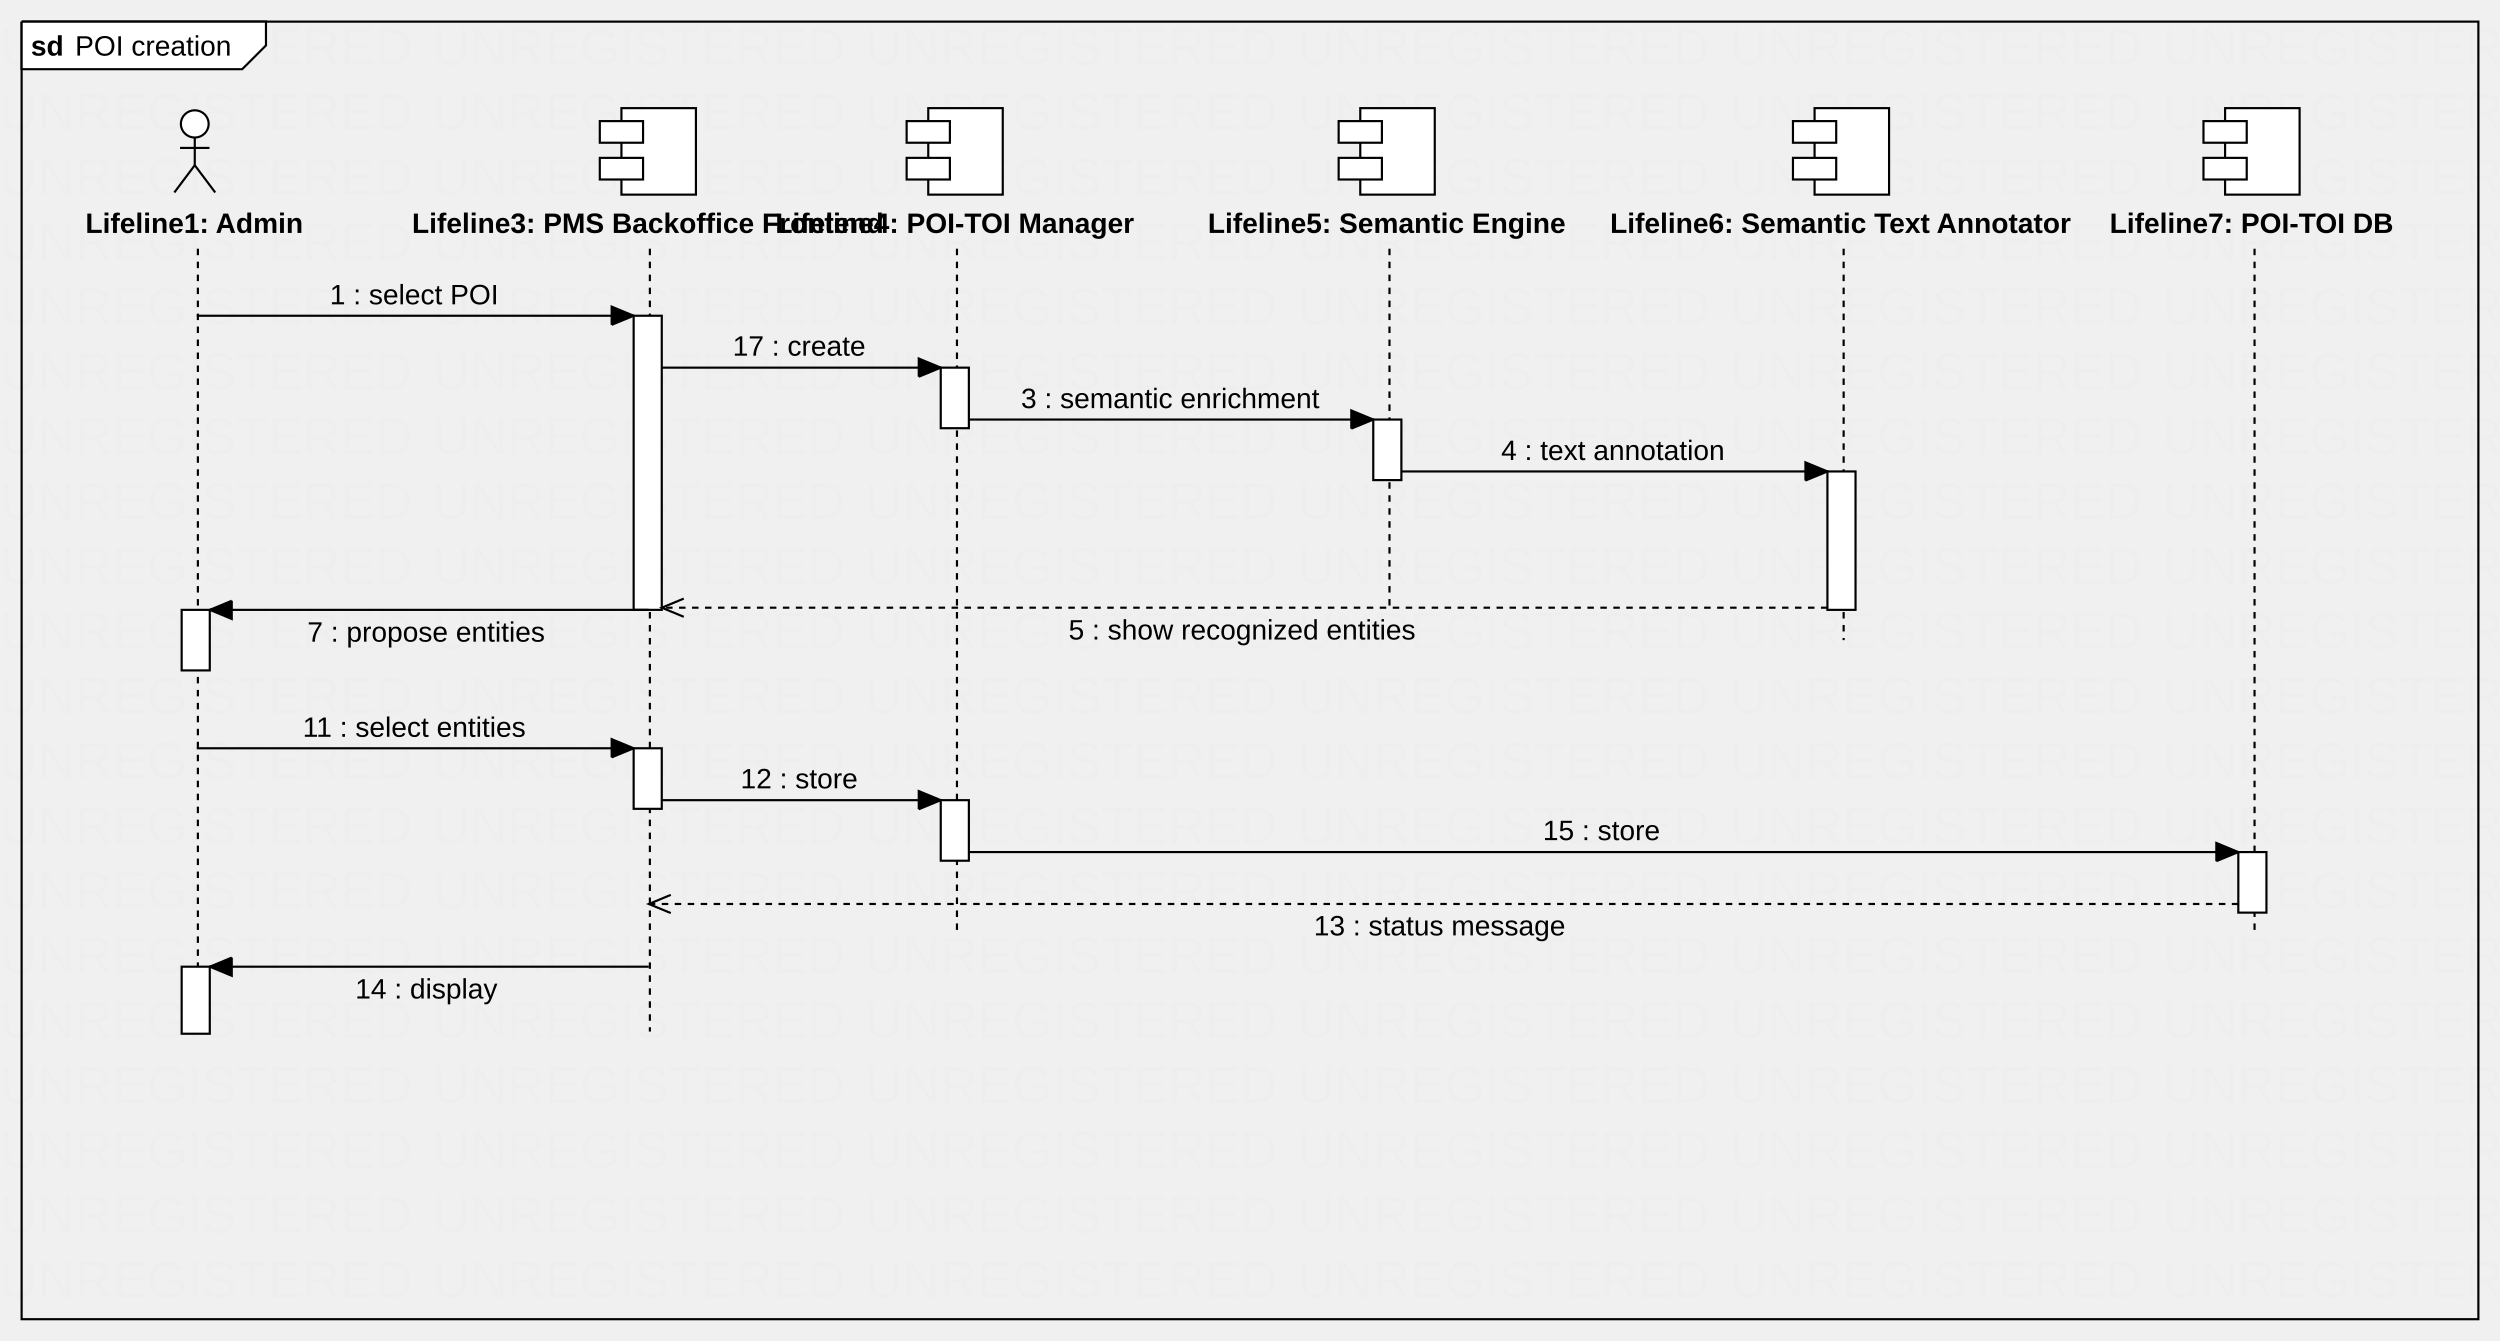
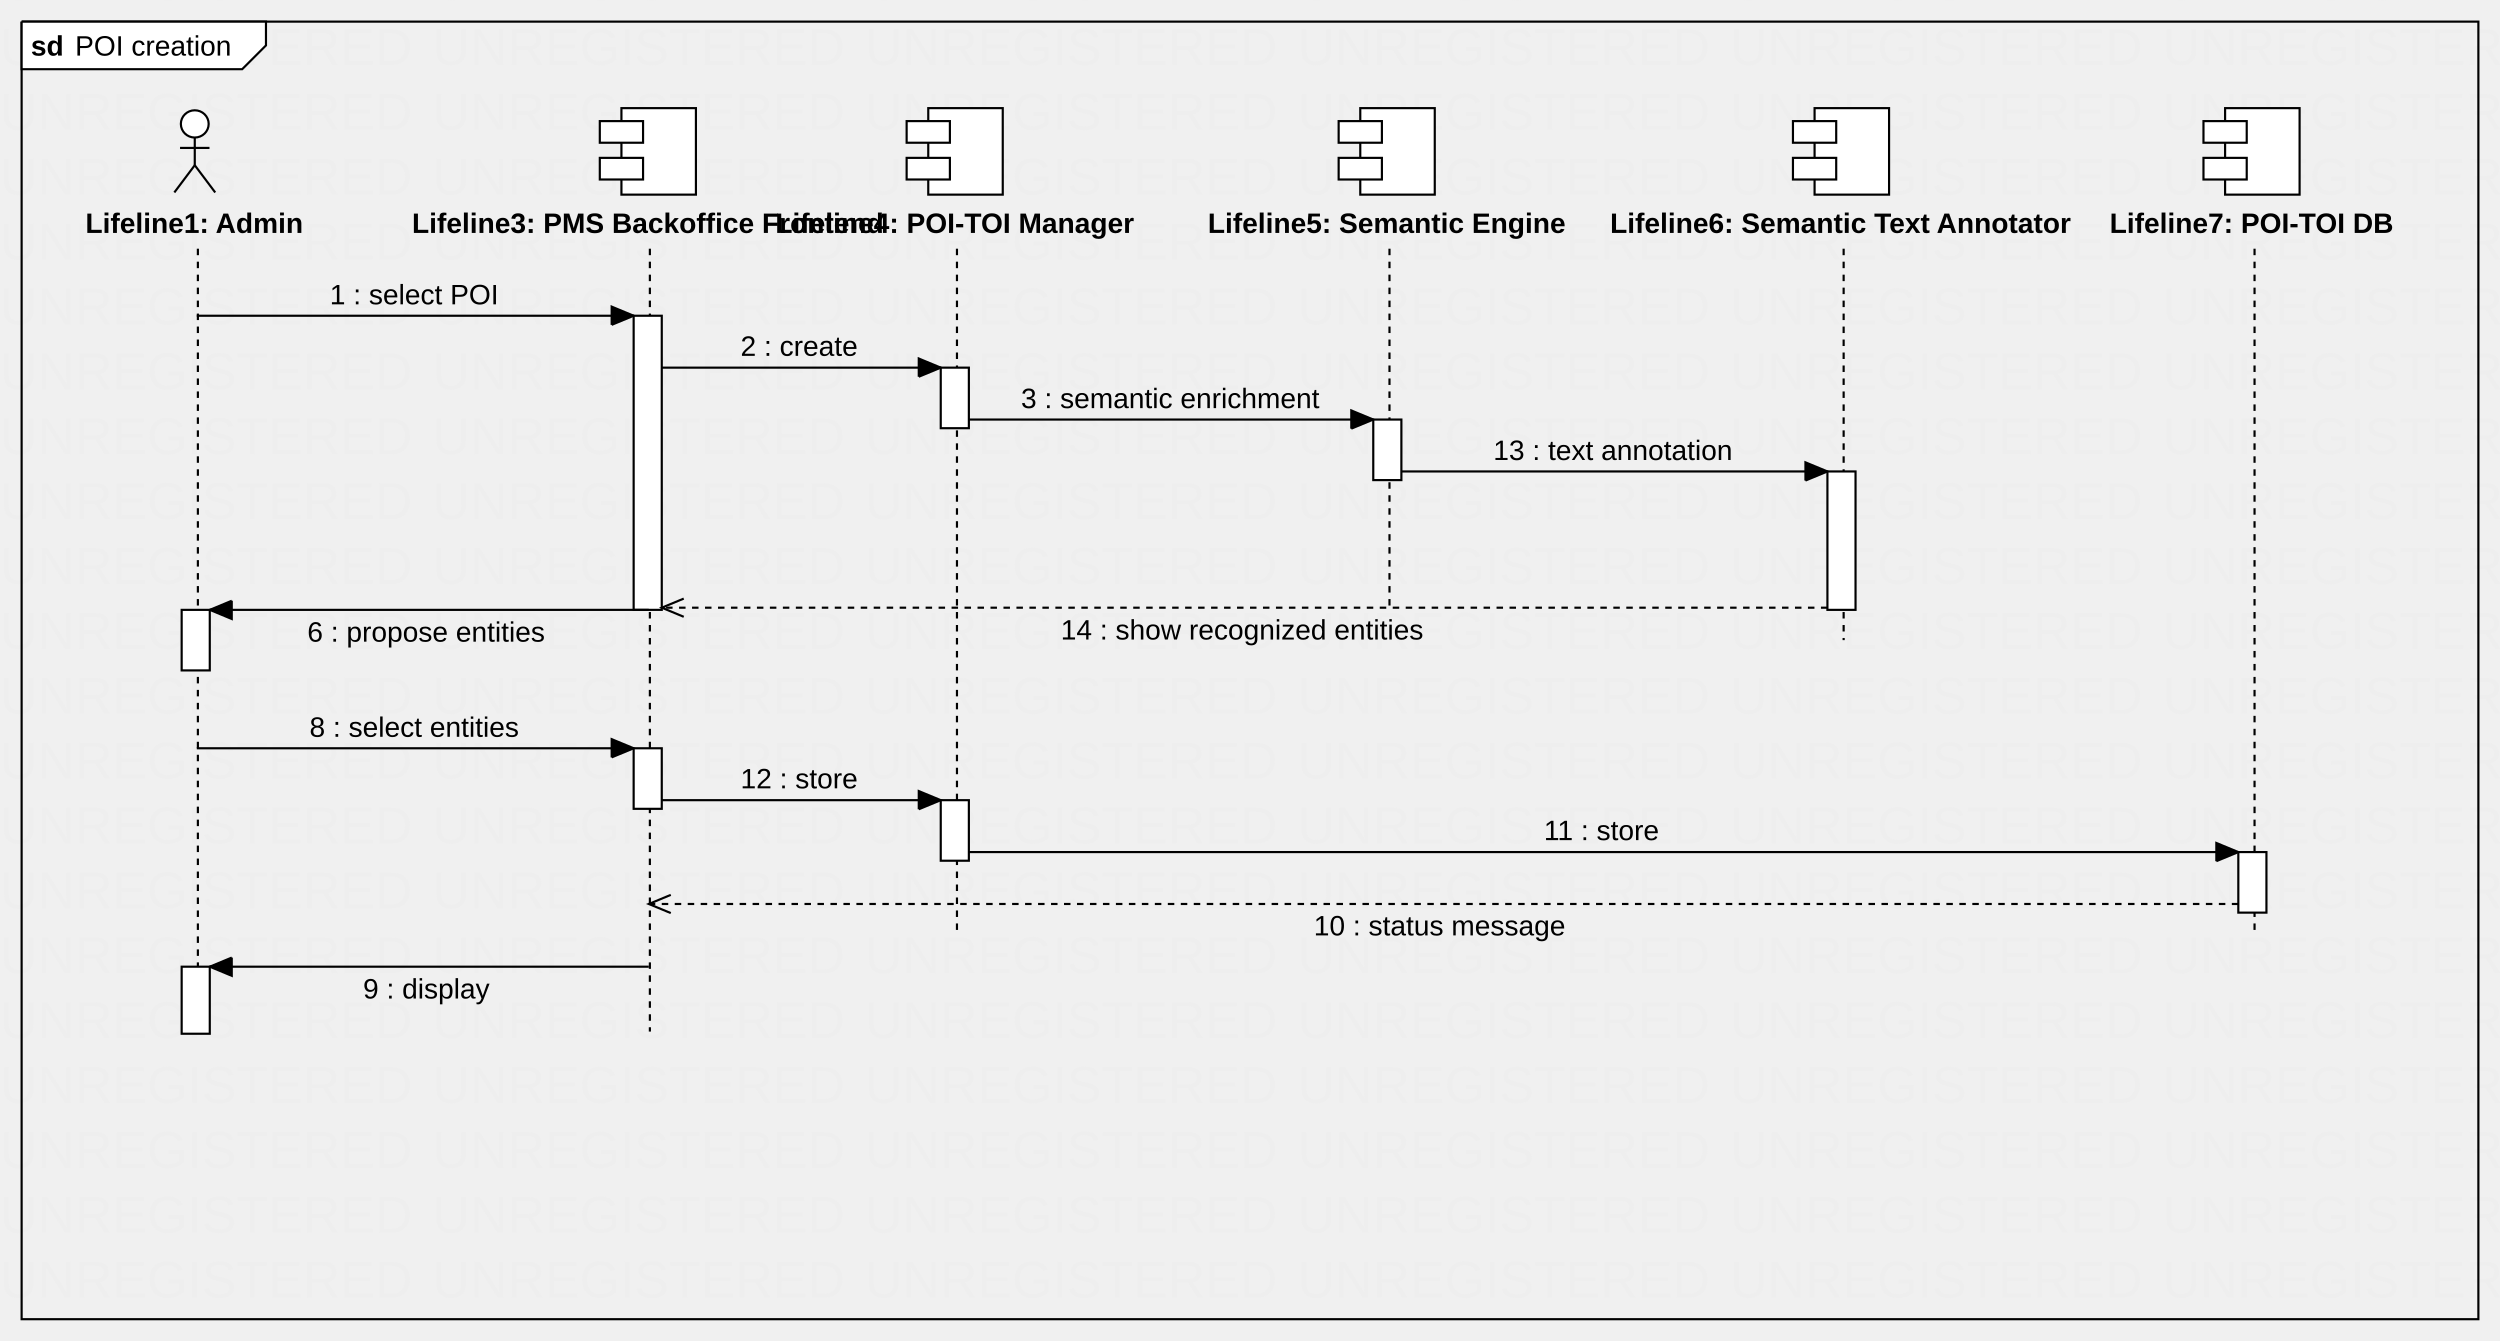
<svg xmlns="http://www.w3.org/2000/svg" version="1.1" width="1156" height="620">
  <defs />
  <g>
    <text fill="#eeeeee" stroke="none" font-family="Arial" font-size="24px" font-style="normal" font-weight="normal" text-decoration="none" x="0" y="0">UNREGISTERED</text>
    <text fill="#eeeeee" stroke="none" font-family="Arial" font-size="24px" font-style="normal" font-weight="normal" text-decoration="none" x="0" y="30">UNREGISTERED</text>
    <text fill="#eeeeee" stroke="none" font-family="Arial" font-size="24px" font-style="normal" font-weight="normal" text-decoration="none" x="0" y="60">UNREGISTERED</text>
    <text fill="#eeeeee" stroke="none" font-family="Arial" font-size="24px" font-style="normal" font-weight="normal" text-decoration="none" x="0" y="90">UNREGISTERED</text>
    <text fill="#eeeeee" stroke="none" font-family="Arial" font-size="24px" font-style="normal" font-weight="normal" text-decoration="none" x="0" y="120">UNREGISTERED</text>
    <text fill="#eeeeee" stroke="none" font-family="Arial" font-size="24px" font-style="normal" font-weight="normal" text-decoration="none" x="0" y="150">UNREGISTERED</text>
    <text fill="#eeeeee" stroke="none" font-family="Arial" font-size="24px" font-style="normal" font-weight="normal" text-decoration="none" x="0" y="180">UNREGISTERED</text>
    <text fill="#eeeeee" stroke="none" font-family="Arial" font-size="24px" font-style="normal" font-weight="normal" text-decoration="none" x="0" y="210">UNREGISTERED</text>
    <text fill="#eeeeee" stroke="none" font-family="Arial" font-size="24px" font-style="normal" font-weight="normal" text-decoration="none" x="0" y="240">UNREGISTERED</text>
    <text fill="#eeeeee" stroke="none" font-family="Arial" font-size="24px" font-style="normal" font-weight="normal" text-decoration="none" x="0" y="270">UNREGISTERED</text>
    <text fill="#eeeeee" stroke="none" font-family="Arial" font-size="24px" font-style="normal" font-weight="normal" text-decoration="none" x="0" y="300">UNREGISTERED</text>
    <text fill="#eeeeee" stroke="none" font-family="Arial" font-size="24px" font-style="normal" font-weight="normal" text-decoration="none" x="0" y="330">UNREGISTERED</text>
    <text fill="#eeeeee" stroke="none" font-family="Arial" font-size="24px" font-style="normal" font-weight="normal" text-decoration="none" x="0" y="360">UNREGISTERED</text>
    <text fill="#eeeeee" stroke="none" font-family="Arial" font-size="24px" font-style="normal" font-weight="normal" text-decoration="none" x="0" y="390">UNREGISTERED</text>
    <text fill="#eeeeee" stroke="none" font-family="Arial" font-size="24px" font-style="normal" font-weight="normal" text-decoration="none" x="0" y="420">UNREGISTERED</text>
    <text fill="#eeeeee" stroke="none" font-family="Arial" font-size="24px" font-style="normal" font-weight="normal" text-decoration="none" x="0" y="450">UNREGISTERED</text>
    <text fill="#eeeeee" stroke="none" font-family="Arial" font-size="24px" font-style="normal" font-weight="normal" text-decoration="none" x="0" y="480">UNREGISTERED</text>
    <text fill="#eeeeee" stroke="none" font-family="Arial" font-size="24px" font-style="normal" font-weight="normal" text-decoration="none" x="0" y="510">UNREGISTERED</text>
    <text fill="#eeeeee" stroke="none" font-family="Arial" font-size="24px" font-style="normal" font-weight="normal" text-decoration="none" x="0" y="540">UNREGISTERED</text>
    <text fill="#eeeeee" stroke="none" font-family="Arial" font-size="24px" font-style="normal" font-weight="normal" text-decoration="none" x="0" y="570">UNREGISTERED</text>
    <text fill="#eeeeee" stroke="none" font-family="Arial" font-size="24px" font-style="normal" font-weight="normal" text-decoration="none" x="0" y="600">UNREGISTERED</text>
    <text fill="#eeeeee" stroke="none" font-family="Arial" font-size="24px" font-style="normal" font-weight="normal" text-decoration="none" x="200" y="0">UNREGISTERED</text>
    <text fill="#eeeeee" stroke="none" font-family="Arial" font-size="24px" font-style="normal" font-weight="normal" text-decoration="none" x="200" y="30">UNREGISTERED</text>
    <text fill="#eeeeee" stroke="none" font-family="Arial" font-size="24px" font-style="normal" font-weight="normal" text-decoration="none" x="200" y="60">UNREGISTERED</text>
    <text fill="#eeeeee" stroke="none" font-family="Arial" font-size="24px" font-style="normal" font-weight="normal" text-decoration="none" x="200" y="90">UNREGISTERED</text>
    <text fill="#eeeeee" stroke="none" font-family="Arial" font-size="24px" font-style="normal" font-weight="normal" text-decoration="none" x="200" y="120">UNREGISTERED</text>
    <text fill="#eeeeee" stroke="none" font-family="Arial" font-size="24px" font-style="normal" font-weight="normal" text-decoration="none" x="200" y="150">UNREGISTERED</text>
    <text fill="#eeeeee" stroke="none" font-family="Arial" font-size="24px" font-style="normal" font-weight="normal" text-decoration="none" x="200" y="180">UNREGISTERED</text>
    <text fill="#eeeeee" stroke="none" font-family="Arial" font-size="24px" font-style="normal" font-weight="normal" text-decoration="none" x="200" y="210">UNREGISTERED</text>
    <text fill="#eeeeee" stroke="none" font-family="Arial" font-size="24px" font-style="normal" font-weight="normal" text-decoration="none" x="200" y="240">UNREGISTERED</text>
    <text fill="#eeeeee" stroke="none" font-family="Arial" font-size="24px" font-style="normal" font-weight="normal" text-decoration="none" x="200" y="270">UNREGISTERED</text>
    <text fill="#eeeeee" stroke="none" font-family="Arial" font-size="24px" font-style="normal" font-weight="normal" text-decoration="none" x="200" y="300">UNREGISTERED</text>
    <text fill="#eeeeee" stroke="none" font-family="Arial" font-size="24px" font-style="normal" font-weight="normal" text-decoration="none" x="200" y="330">UNREGISTERED</text>
    <text fill="#eeeeee" stroke="none" font-family="Arial" font-size="24px" font-style="normal" font-weight="normal" text-decoration="none" x="200" y="360">UNREGISTERED</text>
    <text fill="#eeeeee" stroke="none" font-family="Arial" font-size="24px" font-style="normal" font-weight="normal" text-decoration="none" x="200" y="390">UNREGISTERED</text>
    <text fill="#eeeeee" stroke="none" font-family="Arial" font-size="24px" font-style="normal" font-weight="normal" text-decoration="none" x="200" y="420">UNREGISTERED</text>
    <text fill="#eeeeee" stroke="none" font-family="Arial" font-size="24px" font-style="normal" font-weight="normal" text-decoration="none" x="200" y="450">UNREGISTERED</text>
    <text fill="#eeeeee" stroke="none" font-family="Arial" font-size="24px" font-style="normal" font-weight="normal" text-decoration="none" x="200" y="480">UNREGISTERED</text>
    <text fill="#eeeeee" stroke="none" font-family="Arial" font-size="24px" font-style="normal" font-weight="normal" text-decoration="none" x="200" y="510">UNREGISTERED</text>
    <text fill="#eeeeee" stroke="none" font-family="Arial" font-size="24px" font-style="normal" font-weight="normal" text-decoration="none" x="200" y="540">UNREGISTERED</text>
    <text fill="#eeeeee" stroke="none" font-family="Arial" font-size="24px" font-style="normal" font-weight="normal" text-decoration="none" x="200" y="570">UNREGISTERED</text>
    <text fill="#eeeeee" stroke="none" font-family="Arial" font-size="24px" font-style="normal" font-weight="normal" text-decoration="none" x="200" y="600">UNREGISTERED</text>
    <text fill="#eeeeee" stroke="none" font-family="Arial" font-size="24px" font-style="normal" font-weight="normal" text-decoration="none" x="400" y="0">UNREGISTERED</text>
    <text fill="#eeeeee" stroke="none" font-family="Arial" font-size="24px" font-style="normal" font-weight="normal" text-decoration="none" x="400" y="30">UNREGISTERED</text>
    <text fill="#eeeeee" stroke="none" font-family="Arial" font-size="24px" font-style="normal" font-weight="normal" text-decoration="none" x="400" y="60">UNREGISTERED</text>
    <text fill="#eeeeee" stroke="none" font-family="Arial" font-size="24px" font-style="normal" font-weight="normal" text-decoration="none" x="400" y="90">UNREGISTERED</text>
    <text fill="#eeeeee" stroke="none" font-family="Arial" font-size="24px" font-style="normal" font-weight="normal" text-decoration="none" x="400" y="120">UNREGISTERED</text>
    <text fill="#eeeeee" stroke="none" font-family="Arial" font-size="24px" font-style="normal" font-weight="normal" text-decoration="none" x="400" y="150">UNREGISTERED</text>
    <text fill="#eeeeee" stroke="none" font-family="Arial" font-size="24px" font-style="normal" font-weight="normal" text-decoration="none" x="400" y="180">UNREGISTERED</text>
    <text fill="#eeeeee" stroke="none" font-family="Arial" font-size="24px" font-style="normal" font-weight="normal" text-decoration="none" x="400" y="210">UNREGISTERED</text>
    <text fill="#eeeeee" stroke="none" font-family="Arial" font-size="24px" font-style="normal" font-weight="normal" text-decoration="none" x="400" y="240">UNREGISTERED</text>
    <text fill="#eeeeee" stroke="none" font-family="Arial" font-size="24px" font-style="normal" font-weight="normal" text-decoration="none" x="400" y="270">UNREGISTERED</text>
    <text fill="#eeeeee" stroke="none" font-family="Arial" font-size="24px" font-style="normal" font-weight="normal" text-decoration="none" x="400" y="300">UNREGISTERED</text>
    <text fill="#eeeeee" stroke="none" font-family="Arial" font-size="24px" font-style="normal" font-weight="normal" text-decoration="none" x="400" y="330">UNREGISTERED</text>
    <text fill="#eeeeee" stroke="none" font-family="Arial" font-size="24px" font-style="normal" font-weight="normal" text-decoration="none" x="400" y="360">UNREGISTERED</text>
    <text fill="#eeeeee" stroke="none" font-family="Arial" font-size="24px" font-style="normal" font-weight="normal" text-decoration="none" x="400" y="390">UNREGISTERED</text>
    <text fill="#eeeeee" stroke="none" font-family="Arial" font-size="24px" font-style="normal" font-weight="normal" text-decoration="none" x="400" y="420">UNREGISTERED</text>
    <text fill="#eeeeee" stroke="none" font-family="Arial" font-size="24px" font-style="normal" font-weight="normal" text-decoration="none" x="400" y="450">UNREGISTERED</text>
    <text fill="#eeeeee" stroke="none" font-family="Arial" font-size="24px" font-style="normal" font-weight="normal" text-decoration="none" x="400" y="480">UNREGISTERED</text>
    <text fill="#eeeeee" stroke="none" font-family="Arial" font-size="24px" font-style="normal" font-weight="normal" text-decoration="none" x="400" y="510">UNREGISTERED</text>
    <text fill="#eeeeee" stroke="none" font-family="Arial" font-size="24px" font-style="normal" font-weight="normal" text-decoration="none" x="400" y="540">UNREGISTERED</text>
    <text fill="#eeeeee" stroke="none" font-family="Arial" font-size="24px" font-style="normal" font-weight="normal" text-decoration="none" x="400" y="570">UNREGISTERED</text>
    <text fill="#eeeeee" stroke="none" font-family="Arial" font-size="24px" font-style="normal" font-weight="normal" text-decoration="none" x="400" y="600">UNREGISTERED</text>
    <text fill="#eeeeee" stroke="none" font-family="Arial" font-size="24px" font-style="normal" font-weight="normal" text-decoration="none" x="600" y="0">UNREGISTERED</text>
    <text fill="#eeeeee" stroke="none" font-family="Arial" font-size="24px" font-style="normal" font-weight="normal" text-decoration="none" x="600" y="30">UNREGISTERED</text>
    <text fill="#eeeeee" stroke="none" font-family="Arial" font-size="24px" font-style="normal" font-weight="normal" text-decoration="none" x="600" y="60">UNREGISTERED</text>
    <text fill="#eeeeee" stroke="none" font-family="Arial" font-size="24px" font-style="normal" font-weight="normal" text-decoration="none" x="600" y="90">UNREGISTERED</text>
    <text fill="#eeeeee" stroke="none" font-family="Arial" font-size="24px" font-style="normal" font-weight="normal" text-decoration="none" x="600" y="120">UNREGISTERED</text>
    <text fill="#eeeeee" stroke="none" font-family="Arial" font-size="24px" font-style="normal" font-weight="normal" text-decoration="none" x="600" y="150">UNREGISTERED</text>
    <text fill="#eeeeee" stroke="none" font-family="Arial" font-size="24px" font-style="normal" font-weight="normal" text-decoration="none" x="600" y="180">UNREGISTERED</text>
    <text fill="#eeeeee" stroke="none" font-family="Arial" font-size="24px" font-style="normal" font-weight="normal" text-decoration="none" x="600" y="210">UNREGISTERED</text>
    <text fill="#eeeeee" stroke="none" font-family="Arial" font-size="24px" font-style="normal" font-weight="normal" text-decoration="none" x="600" y="240">UNREGISTERED</text>
    <text fill="#eeeeee" stroke="none" font-family="Arial" font-size="24px" font-style="normal" font-weight="normal" text-decoration="none" x="600" y="270">UNREGISTERED</text>
    <text fill="#eeeeee" stroke="none" font-family="Arial" font-size="24px" font-style="normal" font-weight="normal" text-decoration="none" x="600" y="300">UNREGISTERED</text>
    <text fill="#eeeeee" stroke="none" font-family="Arial" font-size="24px" font-style="normal" font-weight="normal" text-decoration="none" x="600" y="330">UNREGISTERED</text>
    <text fill="#eeeeee" stroke="none" font-family="Arial" font-size="24px" font-style="normal" font-weight="normal" text-decoration="none" x="600" y="360">UNREGISTERED</text>
    <text fill="#eeeeee" stroke="none" font-family="Arial" font-size="24px" font-style="normal" font-weight="normal" text-decoration="none" x="600" y="390">UNREGISTERED</text>
    <text fill="#eeeeee" stroke="none" font-family="Arial" font-size="24px" font-style="normal" font-weight="normal" text-decoration="none" x="600" y="420">UNREGISTERED</text>
    <text fill="#eeeeee" stroke="none" font-family="Arial" font-size="24px" font-style="normal" font-weight="normal" text-decoration="none" x="600" y="450">UNREGISTERED</text>
    <text fill="#eeeeee" stroke="none" font-family="Arial" font-size="24px" font-style="normal" font-weight="normal" text-decoration="none" x="600" y="480">UNREGISTERED</text>
    <text fill="#eeeeee" stroke="none" font-family="Arial" font-size="24px" font-style="normal" font-weight="normal" text-decoration="none" x="600" y="510">UNREGISTERED</text>
    <text fill="#eeeeee" stroke="none" font-family="Arial" font-size="24px" font-style="normal" font-weight="normal" text-decoration="none" x="600" y="540">UNREGISTERED</text>
    <text fill="#eeeeee" stroke="none" font-family="Arial" font-size="24px" font-style="normal" font-weight="normal" text-decoration="none" x="600" y="570">UNREGISTERED</text>
    <text fill="#eeeeee" stroke="none" font-family="Arial" font-size="24px" font-style="normal" font-weight="normal" text-decoration="none" x="600" y="600">UNREGISTERED</text>
    <text fill="#eeeeee" stroke="none" font-family="Arial" font-size="24px" font-style="normal" font-weight="normal" text-decoration="none" x="800" y="0">UNREGISTERED</text>
    <text fill="#eeeeee" stroke="none" font-family="Arial" font-size="24px" font-style="normal" font-weight="normal" text-decoration="none" x="800" y="30">UNREGISTERED</text>
    <text fill="#eeeeee" stroke="none" font-family="Arial" font-size="24px" font-style="normal" font-weight="normal" text-decoration="none" x="800" y="60">UNREGISTERED</text>
    <text fill="#eeeeee" stroke="none" font-family="Arial" font-size="24px" font-style="normal" font-weight="normal" text-decoration="none" x="800" y="90">UNREGISTERED</text>
    <text fill="#eeeeee" stroke="none" font-family="Arial" font-size="24px" font-style="normal" font-weight="normal" text-decoration="none" x="800" y="120">UNREGISTERED</text>
    <text fill="#eeeeee" stroke="none" font-family="Arial" font-size="24px" font-style="normal" font-weight="normal" text-decoration="none" x="800" y="150">UNREGISTERED</text>
    <text fill="#eeeeee" stroke="none" font-family="Arial" font-size="24px" font-style="normal" font-weight="normal" text-decoration="none" x="800" y="180">UNREGISTERED</text>
    <text fill="#eeeeee" stroke="none" font-family="Arial" font-size="24px" font-style="normal" font-weight="normal" text-decoration="none" x="800" y="210">UNREGISTERED</text>
    <text fill="#eeeeee" stroke="none" font-family="Arial" font-size="24px" font-style="normal" font-weight="normal" text-decoration="none" x="800" y="240">UNREGISTERED</text>
    <text fill="#eeeeee" stroke="none" font-family="Arial" font-size="24px" font-style="normal" font-weight="normal" text-decoration="none" x="800" y="270">UNREGISTERED</text>
    <text fill="#eeeeee" stroke="none" font-family="Arial" font-size="24px" font-style="normal" font-weight="normal" text-decoration="none" x="800" y="300">UNREGISTERED</text>
    <text fill="#eeeeee" stroke="none" font-family="Arial" font-size="24px" font-style="normal" font-weight="normal" text-decoration="none" x="800" y="330">UNREGISTERED</text>
    <text fill="#eeeeee" stroke="none" font-family="Arial" font-size="24px" font-style="normal" font-weight="normal" text-decoration="none" x="800" y="360">UNREGISTERED</text>
    <text fill="#eeeeee" stroke="none" font-family="Arial" font-size="24px" font-style="normal" font-weight="normal" text-decoration="none" x="800" y="390">UNREGISTERED</text>
    <text fill="#eeeeee" stroke="none" font-family="Arial" font-size="24px" font-style="normal" font-weight="normal" text-decoration="none" x="800" y="420">UNREGISTERED</text>
    <text fill="#eeeeee" stroke="none" font-family="Arial" font-size="24px" font-style="normal" font-weight="normal" text-decoration="none" x="800" y="450">UNREGISTERED</text>
    <text fill="#eeeeee" stroke="none" font-family="Arial" font-size="24px" font-style="normal" font-weight="normal" text-decoration="none" x="800" y="480">UNREGISTERED</text>
    <text fill="#eeeeee" stroke="none" font-family="Arial" font-size="24px" font-style="normal" font-weight="normal" text-decoration="none" x="800" y="510">UNREGISTERED</text>
    <text fill="#eeeeee" stroke="none" font-family="Arial" font-size="24px" font-style="normal" font-weight="normal" text-decoration="none" x="800" y="540">UNREGISTERED</text>
    <text fill="#eeeeee" stroke="none" font-family="Arial" font-size="24px" font-style="normal" font-weight="normal" text-decoration="none" x="800" y="570">UNREGISTERED</text>
    <text fill="#eeeeee" stroke="none" font-family="Arial" font-size="24px" font-style="normal" font-weight="normal" text-decoration="none" x="800" y="600">UNREGISTERED</text>
    <text fill="#eeeeee" stroke="none" font-family="Arial" font-size="24px" font-style="normal" font-weight="normal" text-decoration="none" x="1000" y="0">UNREGISTERED</text>
    <text fill="#eeeeee" stroke="none" font-family="Arial" font-size="24px" font-style="normal" font-weight="normal" text-decoration="none" x="1000" y="30">UNREGISTERED</text>
    <text fill="#eeeeee" stroke="none" font-family="Arial" font-size="24px" font-style="normal" font-weight="normal" text-decoration="none" x="1000" y="60">UNREGISTERED</text>
    <text fill="#eeeeee" stroke="none" font-family="Arial" font-size="24px" font-style="normal" font-weight="normal" text-decoration="none" x="1000" y="90">UNREGISTERED</text>
    <text fill="#eeeeee" stroke="none" font-family="Arial" font-size="24px" font-style="normal" font-weight="normal" text-decoration="none" x="1000" y="120">UNREGISTERED</text>
    <text fill="#eeeeee" stroke="none" font-family="Arial" font-size="24px" font-style="normal" font-weight="normal" text-decoration="none" x="1000" y="150">UNREGISTERED</text>
    <text fill="#eeeeee" stroke="none" font-family="Arial" font-size="24px" font-style="normal" font-weight="normal" text-decoration="none" x="1000" y="180">UNREGISTERED</text>
    <text fill="#eeeeee" stroke="none" font-family="Arial" font-size="24px" font-style="normal" font-weight="normal" text-decoration="none" x="1000" y="210">UNREGISTERED</text>
    <text fill="#eeeeee" stroke="none" font-family="Arial" font-size="24px" font-style="normal" font-weight="normal" text-decoration="none" x="1000" y="240">UNREGISTERED</text>
    <text fill="#eeeeee" stroke="none" font-family="Arial" font-size="24px" font-style="normal" font-weight="normal" text-decoration="none" x="1000" y="270">UNREGISTERED</text>
    <text fill="#eeeeee" stroke="none" font-family="Arial" font-size="24px" font-style="normal" font-weight="normal" text-decoration="none" x="1000" y="300">UNREGISTERED</text>
    <text fill="#eeeeee" stroke="none" font-family="Arial" font-size="24px" font-style="normal" font-weight="normal" text-decoration="none" x="1000" y="330">UNREGISTERED</text>
    <text fill="#eeeeee" stroke="none" font-family="Arial" font-size="24px" font-style="normal" font-weight="normal" text-decoration="none" x="1000" y="360">UNREGISTERED</text>
    <text fill="#eeeeee" stroke="none" font-family="Arial" font-size="24px" font-style="normal" font-weight="normal" text-decoration="none" x="1000" y="390">UNREGISTERED</text>
    <text fill="#eeeeee" stroke="none" font-family="Arial" font-size="24px" font-style="normal" font-weight="normal" text-decoration="none" x="1000" y="420">UNREGISTERED</text>
    <text fill="#eeeeee" stroke="none" font-family="Arial" font-size="24px" font-style="normal" font-weight="normal" text-decoration="none" x="1000" y="450">UNREGISTERED</text>
    <text fill="#eeeeee" stroke="none" font-family="Arial" font-size="24px" font-style="normal" font-weight="normal" text-decoration="none" x="1000" y="480">UNREGISTERED</text>
    <text fill="#eeeeee" stroke="none" font-family="Arial" font-size="24px" font-style="normal" font-weight="normal" text-decoration="none" x="1000" y="510">UNREGISTERED</text>
    <text fill="#eeeeee" stroke="none" font-family="Arial" font-size="24px" font-style="normal" font-weight="normal" text-decoration="none" x="1000" y="540">UNREGISTERED</text>
    <text fill="#eeeeee" stroke="none" font-family="Arial" font-size="24px" font-style="normal" font-weight="normal" text-decoration="none" x="1000" y="570">UNREGISTERED</text>
    <text fill="#eeeeee" stroke="none" font-family="Arial" font-size="24px" font-style="normal" font-weight="normal" text-decoration="none" x="1000" y="600">UNREGISTERED</text>
    <g transform="translate(2,10) scale(1,1)">
      <path fill="none" stroke="#000000" d="M 8 0 L 1144 0 L 1144 600 L 8 600 L 8 0" stroke-miterlimit="10" />
    </g>
    <g transform="translate(2,10) scale(1,1)">
      <path fill="#ffffff" stroke="none" d="M 8 0 L 8 22 L 109.985 22 L 120.985 11 L 120.985 0 L 8 0" />
    </g>
    <g transform="translate(2,10) scale(1,1)">
      <path fill="none" stroke="#000000" d="M 8 0 L 8 22 L 109.985 22 L 120.985 11 L 120.985 0 L 8 0 L 8 0" stroke-miterlimit="10" />
    </g>
    <g transform="translate(2,10) scale(1,1)">
      <g>
        <path fill="none" stroke="none" />
        <text fill="#000000" stroke="none" font-family="Arial" font-size="13px" font-style="normal" font-weight="normal" text-decoration="none" x="32.73" y="15.71">POI creation</text>
      </g>
    </g>
    <g transform="translate(2,10) scale(1,1)">
      <g>
        <path fill="none" stroke="none" />
        <text fill="#000000" stroke="none" font-family="Arial" font-size="13px" font-style="normal" font-weight="bold" text-decoration="none" x="12.28" y="15.71">sd</text>
      </g>
    </g>
    <g transform="translate(2,10) scale(1,1)">
      <path fill="#ffffff" stroke="none" d="M 81.63 47.3 C 81.63 43.821 84.508 41 88.059 41 C 91.61 41 94.488 43.821 94.488 47.3 C 94.488 50.779 91.61 53.6 88.059 53.6 C 84.508 53.6 81.63 50.779 81.63 47.3 Z" />
    </g>
    <g transform="translate(2,10) scale(1,1)">
      <path fill="none" stroke="#000000" d="M 81.63 47.3 C 81.63 43.821 84.508 41 88.059 41 C 91.61 41 94.488 43.821 94.488 47.3 C 94.488 50.779 91.61 53.6 88.059 53.6 C 84.508 53.6 81.63 50.779 81.63 47.3 Z" stroke-miterlimit="10" />
    </g>
    <g transform="translate(2,10) scale(1,1)">
      <path fill="none" stroke="#000000" d="M 88.059 53.6 L 88.059 66.4" stroke-miterlimit="10" />
    </g>
    <g transform="translate(2,10) scale(1,1)">
      <path fill="none" stroke="#000000" d="M 81.252 58.4 L 94.866 58.4" stroke-miterlimit="10" />
    </g>
    <g transform="translate(2,10) scale(1,1)">
      <path fill="none" stroke="#000000" d="M 88.059 66.4 L 78.605 79" stroke-miterlimit="10" />
    </g>
    <g transform="translate(2,10) scale(1,1)">
      <path fill="none" stroke="#000000" d="M 88.059 66.4 L 97.514 79" stroke-miterlimit="10" />
    </g>
    <g transform="translate(2,10) scale(1,1)">
      <g>
        <path fill="none" stroke="none" />
        <text fill="#000000" stroke="none" font-family="Arial" font-size="13px" font-style="normal" font-weight="bold" text-decoration="none" x="37.5" y="97.71">Lifeline1: Admin</text>
      </g>
    </g>
    <g transform="translate(2,10) scale(1,1)">
      <path fill="none" stroke="#000000" d="M 89.5 105 L 89.5 467" stroke-miterlimit="10" stroke-dasharray="3" />
    </g>
    <g transform="translate(2,10) scale(1,1)">
      <rect fill="#ffffff" stroke="none" x="285.35" y="40" width="34.444" height="40" />
    </g>
    <g transform="translate(2,10) scale(1,1)">
      <path fill="none" stroke="#000000" d="M 285.35 40 L 319.794 40 L 319.794 80 L 285.35 80 L 285.35 40 Z Z" stroke-miterlimit="10" />
    </g>
    <g transform="translate(2,10) scale(1,1)">
      <rect fill="#ffffff" stroke="none" x="275.35" y="46" width="20" height="10" />
    </g>
    <g transform="translate(2,10) scale(1,1)">
      <path fill="none" stroke="#000000" d="M 275.35 46 L 295.35 46 L 295.35 56 L 275.35 56 L 275.35 46 Z Z" stroke-miterlimit="10" />
    </g>
    <g transform="translate(2,10) scale(1,1)">
      <rect fill="#ffffff" stroke="none" x="275.35" y="63" width="20" height="10" />
    </g>
    <g transform="translate(2,10) scale(1,1)">
      <path fill="none" stroke="#000000" d="M 275.35 63 L 295.35 63 L 295.35 73 L 275.35 73 L 275.35 63 Z Z" stroke-miterlimit="10" />
    </g>
    <g transform="translate(2,10) scale(1,1)">
      <g>
        <path fill="none" stroke="none" />
        <text fill="#000000" stroke="none" font-family="Arial" font-size="13px" font-style="normal" font-weight="bold" text-decoration="none" x="188.5" y="97.71">Lifeline3: PMS Backoffice Frontend</text>
      </g>
    </g>
    <g transform="translate(2,10) scale(1,1)">
      <path fill="none" stroke="#000000" d="M 298.5 105 L 298.5 467" stroke-miterlimit="10" stroke-dasharray="3" />
    </g>
    <g transform="translate(2,10) scale(1,1)">
      <rect fill="#ffffff" stroke="none" x="427.229" y="40" width="34.444" height="40" />
    </g>
    <g transform="translate(2,10) scale(1,1)">
      <path fill="none" stroke="#000000" d="M 427.229 40 L 461.673 40 L 461.673 80 L 427.229 80 L 427.229 40 Z Z" stroke-miterlimit="10" />
    </g>
    <g transform="translate(2,10) scale(1,1)">
      <rect fill="#ffffff" stroke="none" x="417.229" y="46" width="20" height="10" />
    </g>
    <g transform="translate(2,10) scale(1,1)">
      <path fill="none" stroke="#000000" d="M 417.229 46 L 437.229 46 L 437.229 56 L 417.229 56 L 417.229 46 Z Z" stroke-miterlimit="10" />
    </g>
    <g transform="translate(2,10) scale(1,1)">
      <rect fill="#ffffff" stroke="none" x="417.229" y="63" width="20" height="10" />
    </g>
    <g transform="translate(2,10) scale(1,1)">
      <path fill="none" stroke="#000000" d="M 417.229 63 L 437.229 63 L 437.229 73 L 417.229 73 L 417.229 63 Z Z" stroke-miterlimit="10" />
    </g>
    <g transform="translate(2,10) scale(1,1)">
      <g>
        <path fill="none" stroke="none" />
        <text fill="#000000" stroke="none" font-family="Arial" font-size="13px" font-style="normal" font-weight="bold" text-decoration="none" x="356.5" y="97.71">Lifeline4: POI-TOI Manager</text>
      </g>
    </g>
    <g transform="translate(2,10) scale(1,1)">
      <path fill="none" stroke="#000000" d="M 440.5 105 L 440.5 423" stroke-miterlimit="10" stroke-dasharray="3" />
    </g>
    <g transform="translate(2,10) scale(1,1)">
      <rect fill="#ffffff" stroke="none" x="626.991" y="40" width="34.444" height="40" />
    </g>
    <g transform="translate(2,10) scale(1,1)">
      <path fill="none" stroke="#000000" d="M 626.991 40 L 661.435 40 L 661.435 80 L 626.991 80 L 626.991 40 Z Z" stroke-miterlimit="10" />
    </g>
    <g transform="translate(2,10) scale(1,1)">
      <rect fill="#ffffff" stroke="none" x="616.991" y="46" width="20" height="10" />
    </g>
    <g transform="translate(2,10) scale(1,1)">
      <path fill="none" stroke="#000000" d="M 616.991 46 L 636.991 46 L 636.991 56 L 616.991 56 L 616.991 46 Z Z" stroke-miterlimit="10" />
    </g>
    <g transform="translate(2,10) scale(1,1)">
      <rect fill="#ffffff" stroke="none" x="616.991" y="63" width="20" height="10" />
    </g>
    <g transform="translate(2,10) scale(1,1)">
      <path fill="none" stroke="#000000" d="M 616.991 63 L 636.991 63 L 636.991 73 L 616.991 73 L 616.991 63 Z Z" stroke-miterlimit="10" />
    </g>
    <g transform="translate(2,10) scale(1,1)">
      <g>
        <path fill="none" stroke="none" />
        <text fill="#000000" stroke="none" font-family="Arial" font-size="13px" font-style="normal" font-weight="bold" text-decoration="none" x="556.5" y="97.71">Lifeline5: Semantic Engine</text>
      </g>
    </g>
    <g transform="translate(2,10) scale(1,1)">
      <path fill="none" stroke="#000000" d="M 640.5 105 L 640.5 271" stroke-miterlimit="10" stroke-dasharray="3" />
    </g>
    <g transform="translate(2,10) scale(1,1)">
      <rect fill="#ffffff" stroke="none" x="837.061" y="40" width="34.444" height="40" />
    </g>
    <g transform="translate(2,10) scale(1,1)">
      <path fill="none" stroke="#000000" d="M 837.061 40 L 871.506 40 L 871.506 80 L 837.061 80 L 837.061 40 Z Z" stroke-miterlimit="10" />
    </g>
    <g transform="translate(2,10) scale(1,1)">
      <rect fill="#ffffff" stroke="none" x="827.061" y="46" width="20" height="10" />
    </g>
    <g transform="translate(2,10) scale(1,1)">
      <path fill="none" stroke="#000000" d="M 827.061 46 L 847.061 46 L 847.061 56 L 827.061 56 L 827.061 46 Z Z" stroke-miterlimit="10" />
    </g>
    <g transform="translate(2,10) scale(1,1)">
      <rect fill="#ffffff" stroke="none" x="827.061" y="63" width="20" height="10" />
    </g>
    <g transform="translate(2,10) scale(1,1)">
      <path fill="none" stroke="#000000" d="M 827.061 63 L 847.061 63 L 847.061 73 L 827.061 73 L 827.061 63 Z Z" stroke-miterlimit="10" />
    </g>
    <g transform="translate(2,10) scale(1,1)">
      <g>
        <path fill="none" stroke="none" />
        <text fill="#000000" stroke="none" font-family="Arial" font-size="13px" font-style="normal" font-weight="bold" text-decoration="none" x="742.5" y="97.71">Lifeline6: Semantic Text Annotator</text>
      </g>
    </g>
    <g transform="translate(2,10) scale(1,1)">
      <path fill="none" stroke="#000000" d="M 850.5 105 L 850.5 286" stroke-miterlimit="10" stroke-dasharray="3" />
    </g>
    <g transform="translate(2,10) scale(1,1)">
      <rect fill="#ffffff" stroke="none" x="1026.887" y="40" width="34.444" height="40" />
    </g>
    <g transform="translate(2,10) scale(1,1)">
      <path fill="none" stroke="#000000" d="M 1026.887 40 L 1061.332 40 L 1061.332 80 L 1026.887 80 L 1026.887 40 Z Z" stroke-miterlimit="10" />
    </g>
    <g transform="translate(2,10) scale(1,1)">
      <rect fill="#ffffff" stroke="none" x="1016.887" y="46" width="20" height="10" />
    </g>
    <g transform="translate(2,10) scale(1,1)">
      <path fill="none" stroke="#000000" d="M 1016.887 46 L 1036.887 46 L 1036.887 56 L 1016.887 56 L 1016.887 46 Z Z" stroke-miterlimit="10" />
    </g>
    <g transform="translate(2,10) scale(1,1)">
      <rect fill="#ffffff" stroke="none" x="1016.887" y="63" width="20" height="10" />
    </g>
    <g transform="translate(2,10) scale(1,1)">
      <path fill="none" stroke="#000000" d="M 1016.887 63 L 1036.887 63 L 1036.887 73 L 1016.887 73 L 1016.887 63 Z Z" stroke-miterlimit="10" />
    </g>
    <g transform="translate(2,10) scale(1,1)">
      <g>
        <path fill="none" stroke="none" />
        <text fill="#000000" stroke="none" font-family="Arial" font-size="13px" font-style="normal" font-weight="bold" text-decoration="none" x="973.5" y="97.71">Lifeline7: POI-TOI DB</text>
      </g>
    </g>
    <g transform="translate(2,10) scale(1,1)">
      <path fill="none" stroke="#000000" d="M 1040.5 105 L 1040.5 423" stroke-miterlimit="10" stroke-dasharray="3" />
    </g>
    <g transform="translate(2,10) scale(1,1)">
      <path fill="none" stroke="#000000" d="M 89 136 L 291 136" stroke-miterlimit="10" />
    </g>
    <g transform="translate(2,10) scale(1,1)">
      <path fill="#000000" stroke="none" d="M 280.837 140.21 L 291 136 L 280.837 131.79" />
    </g>
    <g transform="translate(2,10) scale(1,1)">
      <path fill="none" stroke="#000000" d="M 280.837 140.21 L 291 136 L 280.837 131.79 L 280.837 140.21" stroke-miterlimit="10" />
    </g>
    <g transform="translate(2,10) scale(1,1)">
      <g>
        <path fill="none" stroke="none" />
        <text fill="#000000" stroke="none" font-family="Arial" font-size="13px" font-style="normal" font-weight="normal" text-decoration="none" x="150.506" y="130.71">1 : select POI</text>
      </g>
    </g>
    <g transform="translate(2,10) scale(1,1)">
      <rect fill="#ffffff" stroke="none" x="291" y="136" width="13" height="136" />
    </g>
    <g transform="translate(2,10) scale(1,1)">
      <path fill="none" stroke="#000000" d="M 291 136 L 304 136 L 304 272 L 291 272 L 291 136 Z Z" stroke-miterlimit="10" />
    </g>
    <g transform="translate(2,10) scale(1,1)">
+       <path fill="none" stroke="#000000" d="M 89 336 L 291 336" stroke-miterlimit="10" />
+     </g>
+     <g transform="translate(2,10) scale(1,1)">
+       <path fill="#000000" stroke="none" d="M 280.837 340.21 L 291 336 L 280.837 331.79" />
+     </g>
+     <g transform="translate(2,10) scale(1,1)">
+       <path fill="none" stroke="#000000" d="M 280.837 340.21 L 291 336 L 280.837 331.79 L 280.837 340.21" stroke-miterlimit="10" />
+     </g>
+     <g transform="translate(2,10) scale(1,1)">
+       <g>
+         <path fill="none" stroke="none" />
+         <text fill="#000000" stroke="none" font-family="Arial" font-size="13px" font-style="normal" font-weight="normal" text-decoration="none" x="141.115" y="330.71">8 : select entities</text>
+       </g>
+     </g>
+     <g transform="translate(2,10) scale(1,1)">
+       <rect fill="#ffffff" stroke="none" x="291" y="336" width="13" height="28" />
+     </g>
+     <g transform="translate(2,10) scale(1,1)">
+       <path fill="none" stroke="#000000" d="M 291 336 L 304 336 L 304 364 L 291 364 L 291 336 Z Z" stroke-miterlimit="10" />
+     </g>
+     <g transform="translate(2,10) scale(1,1)">
+       <path fill="none" stroke="#000000" d="M 298 437 L 95 437" stroke-miterlimit="10" />
+     </g>
+     <g transform="translate(2,10) scale(1,1)">
+       <path fill="#000000" stroke="none" d="M 105.163 432.79 L 95 437 L 105.163 441.21" />
+     </g>
+     <g transform="translate(2,10) scale(1,1)">
+       <path fill="none" stroke="#000000" d="M 105.163 432.79 L 95 437 L 105.163 441.21 L 105.163 432.79" stroke-miterlimit="10" />
+     </g>
+     <g transform="translate(2,10) scale(1,1)">
+       <g>
+         <path fill="none" stroke="none" />
+         <text fill="#000000" stroke="none" font-family="Arial" font-size="13px" font-style="normal" font-weight="normal" text-decoration="none" x="165.871" y="451.71">9 : display</text>
+       </g>
+     </g>
+     <g transform="translate(2,10) scale(1,1)">
+       <rect fill="#ffffff" stroke="none" x="82" y="437" width="13" height="31" />
+     </g>
+     <g transform="translate(2,10) scale(1,1)">
+       <path fill="none" stroke="#000000" d="M 82 437 L 95 437 L 95 468 L 82 468 L 82 437 Z Z" stroke-miterlimit="10" />
+     </g>
+     <g transform="translate(2,10) scale(1,1)">
+       <path fill="none" stroke="#000000" d="M 646 208 L 843 208" stroke-miterlimit="10" />
+     </g>
+     <g transform="translate(2,10) scale(1,1)">
+       <path fill="#000000" stroke="none" d="M 832.837 212.21 L 843 208 L 832.837 203.79" />
+     </g>
+     <g transform="translate(2,10) scale(1,1)">
+       <path fill="none" stroke="#000000" d="M 832.837 212.21 L 843 208 L 832.837 203.79 L 832.837 212.21" stroke-miterlimit="10" />
+     </g>
+     <g transform="translate(2,10) scale(1,1)">
+       <g>
+         <path fill="none" stroke="none" />
+         <text fill="#000000" stroke="none" font-family="Arial" font-size="13px" font-style="normal" font-weight="normal" text-decoration="none" x="688.5" y="202.71">13 : text annotation</text>
+       </g>
+     </g>
+     <g transform="translate(2,10) scale(1,1)">
+       <rect fill="#ffffff" stroke="none" x="843" y="208" width="13" height="64" />
+     </g>
+     <g transform="translate(2,10) scale(1,1)">
+       <path fill="none" stroke="#000000" d="M 843 208 L 856 208 L 856 272 L 843 272 L 843 208 Z Z" stroke-miterlimit="10" />
+     </g>
+     <g transform="translate(2,10) scale(1,1)">
+       <path fill="none" stroke="#000000" d="M 1033 408 L 298 408" stroke-miterlimit="10" stroke-dasharray="3" />
+     </g>
+     <g transform="translate(2,10) scale(1,1)">
+       <path fill="none" stroke="#000000" d="M 308.163 403.79 L 298 408 L 308.163 412.21" stroke-miterlimit="10" />
+     </g>
+     <g transform="translate(2,10) scale(1,1)">
+       <g>
+         <path fill="none" stroke="none" />
+         <text fill="#000000" stroke="none" font-family="Arial" font-size="13px" font-style="normal" font-weight="normal" text-decoration="none" x="605.5" y="422.539">10 : status message</text>
+       </g>
+     </g>
+     <g transform="translate(2,10) scale(1,1)">
+       <path fill="none" stroke="#000000" d="M 446 384 L 1033 384" stroke-miterlimit="10" />
+     </g>
+     <g transform="translate(2,10) scale(1,1)">
+       <path fill="#000000" stroke="none" d="M 1022.837 388.21 L 1033 384 L 1022.837 379.79" />
+     </g>
+     <g transform="translate(2,10) scale(1,1)">
+       <path fill="none" stroke="#000000" d="M 1022.837 388.21 L 1033 384 L 1022.837 379.79 L 1022.837 388.21" stroke-miterlimit="10" />
+     </g>
+     <g transform="translate(2,10) scale(1,1)">
+       <g>
+         <path fill="none" stroke="none" />
+         <text fill="#000000" stroke="none" font-family="Arial" font-size="13px" font-style="normal" font-weight="normal" text-decoration="none" x="711.906" y="378.472">11 : store</text>
+       </g>
+     </g>
+     <g transform="translate(2,10) scale(1,1)">
+       <rect fill="#ffffff" stroke="none" x="1033" y="384" width="13" height="28" />
+     </g>
+     <g transform="translate(2,10) scale(1,1)">
+       <path fill="none" stroke="#000000" d="M 1033 384 L 1046 384 L 1046 412 L 1033 412 L 1033 384 Z Z" stroke-miterlimit="10" />
+     </g>
+     <g transform="translate(2,10) scale(1,1)">
      <path fill="none" stroke="#000000" d="M 304 360 L 433 360" stroke-miterlimit="10" />
    </g>
    <g transform="translate(2,10) scale(1,1)">
      <path fill="#000000" stroke="none" d="M 422.837 364.21 L 433 360 L 422.837 355.79" />
    </g>
    <g transform="translate(2,10) scale(1,1)">
      <path fill="none" stroke="#000000" d="M 422.837 364.21 L 433 360 L 422.837 355.79 L 422.837 364.21" stroke-miterlimit="10" />
    </g>
    <g transform="translate(2,10) scale(1,1)">
      <g>
        <path fill="none" stroke="none" />
        <text fill="#000000" stroke="none" font-family="Arial" font-size="13px" font-style="normal" font-weight="normal" text-decoration="none" x="340.424" y="354.539">12 : store</text>
      </g>
    </g>
    <g transform="translate(2,10) scale(1,1)">
      <rect fill="#ffffff" stroke="none" x="433" y="360" width="13" height="28" />
    </g>
    <g transform="translate(2,10) scale(1,1)">
      <path fill="none" stroke="#000000" d="M 433 360 L 446 360 L 446 388 L 433 388 L 433 360 Z Z" stroke-miterlimit="10" />
    </g>
    <g transform="translate(2,10) scale(1,1)">
-       <path fill="none" stroke="#000000" d="M 446 384 L 1033 384" stroke-miterlimit="10" />
-     </g>
-     <g transform="translate(2,10) scale(1,1)">
-       <path fill="#000000" stroke="none" d="M 1022.837 388.21 L 1033 384 L 1022.837 379.79" />
-     </g>
-     <g transform="translate(2,10) scale(1,1)">
-       <path fill="none" stroke="#000000" d="M 1022.837 388.21 L 1033 384 L 1022.837 379.79 L 1022.837 388.21" stroke-miterlimit="10" />
-     </g>
-     <g transform="translate(2,10) scale(1,1)">
-       <g>
-         <path fill="none" stroke="none" />
-         <text fill="#000000" stroke="none" font-family="Arial" font-size="13px" font-style="normal" font-weight="normal" text-decoration="none" x="711.424" y="378.472">15 : store</text>
-       </g>
-     </g>
-     <g transform="translate(2,10) scale(1,1)">
-       <rect fill="#ffffff" stroke="none" x="1033" y="384" width="13" height="28" />
-     </g>
-     <g transform="translate(2,10) scale(1,1)">
-       <path fill="none" stroke="#000000" d="M 1033 384 L 1046 384 L 1046 412 L 1033 412 L 1033 384 Z Z" stroke-miterlimit="10" />
-     </g>
-     <g transform="translate(2,10) scale(1,1)">
      <path fill="none" stroke="#000000" d="M 304 160 L 433 160" stroke-miterlimit="10" />
    </g>
    <g transform="translate(2,10) scale(1,1)">
      <path fill="#000000" stroke="none" d="M 422.837 164.21 L 433 160 L 422.837 155.79" />
    </g>
    <g transform="translate(2,10) scale(1,1)">
      <path fill="none" stroke="#000000" d="M 422.837 164.21 L 433 160 L 422.837 155.79 L 422.837 164.21" stroke-miterlimit="10" />
    </g>
    <g transform="translate(2,10) scale(1,1)">
      <g>
        <path fill="none" stroke="none" />
-         <text fill="#000000" stroke="none" font-family="Arial" font-size="13px" font-style="normal" font-weight="normal" text-decoration="none" x="336.809" y="154.472">17 : create</text>
+         <text fill="#000000" stroke="none" font-family="Arial" font-size="13px" font-style="normal" font-weight="normal" text-decoration="none" x="340.424" y="154.539">2 : create</text>
      </g>
    </g>
    <g transform="translate(2,10) scale(1,1)">
      <rect fill="#ffffff" stroke="none" x="433" y="160" width="13" height="28" />
    </g>
    <g transform="translate(2,10) scale(1,1)">
      <path fill="none" stroke="#000000" d="M 433 160 L 446 160 L 446 188 L 433 188 L 433 160 Z Z" stroke-miterlimit="10" />
    </g>
    <g transform="translate(2,10) scale(1,1)">
-       <path fill="none" stroke="#000000" d="M 298 437 L 95 437" stroke-miterlimit="10" />
-     </g>
-     <g transform="translate(2,10) scale(1,1)">
-       <path fill="#000000" stroke="none" d="M 105.163 432.79 L 95 437 L 105.163 441.21" />
-     </g>
-     <g transform="translate(2,10) scale(1,1)">
-       <path fill="none" stroke="#000000" d="M 105.163 432.79 L 95 437 L 105.163 441.21 L 105.163 432.79" stroke-miterlimit="10" />
-     </g>
-     <g transform="translate(2,10) scale(1,1)">
-       <g>
-         <path fill="none" stroke="none" />
-         <text fill="#000000" stroke="none" font-family="Arial" font-size="13px" font-style="normal" font-weight="normal" text-decoration="none" x="162.256" y="451.71">14 : display</text>
-       </g>
-     </g>
-     <g transform="translate(2,10) scale(1,1)">
-       <rect fill="#ffffff" stroke="none" x="82" y="437" width="13" height="31" />
-     </g>
-     <g transform="translate(2,10) scale(1,1)">
-       <path fill="none" stroke="#000000" d="M 82 437 L 95 437 L 95 468 L 82 468 L 82 437 Z Z" stroke-miterlimit="10" />
-     </g>
-     <g transform="translate(2,10) scale(1,1)">
-       <path fill="none" stroke="#000000" d="M 89 336 L 291 336" stroke-miterlimit="10" />
-     </g>
-     <g transform="translate(2,10) scale(1,1)">
-       <path fill="#000000" stroke="none" d="M 280.837 340.21 L 291 336 L 280.837 331.79" />
-     </g>
-     <g transform="translate(2,10) scale(1,1)">
-       <path fill="none" stroke="#000000" d="M 280.837 340.21 L 291 336 L 280.837 331.79 L 280.837 340.21" stroke-miterlimit="10" />
-     </g>
-     <g transform="translate(2,10) scale(1,1)">
-       <g>
-         <path fill="none" stroke="none" />
-         <text fill="#000000" stroke="none" font-family="Arial" font-size="13px" font-style="normal" font-weight="normal" text-decoration="none" x="137.982" y="330.71">11 : select entities</text>
-       </g>
-     </g>
-     <g transform="translate(2,10) scale(1,1)">
-       <rect fill="#ffffff" stroke="none" x="291" y="336" width="13" height="28" />
-     </g>
-     <g transform="translate(2,10) scale(1,1)">
-       <path fill="none" stroke="#000000" d="M 291 336 L 304 336 L 304 364 L 291 364 L 291 336 Z Z" stroke-miterlimit="10" />
-     </g>
-     <g transform="translate(2,10) scale(1,1)">
-       <path fill="none" stroke="#000000" d="M 1033 408 L 298 408" stroke-miterlimit="10" stroke-dasharray="3" />
-     </g>
-     <g transform="translate(2,10) scale(1,1)">
-       <path fill="none" stroke="#000000" d="M 308.163 403.79 L 298 408 L 308.163 412.21" stroke-miterlimit="10" />
-     </g>
-     <g transform="translate(2,10) scale(1,1)">
-       <g>
-         <path fill="none" stroke="none" />
-         <text fill="#000000" stroke="none" font-family="Arial" font-size="13px" font-style="normal" font-weight="normal" text-decoration="none" x="605.5" y="422.539">13 : status message</text>
-       </g>
+       <path fill="none" stroke="#000000" d="M 843 271 L 304 271" stroke-miterlimit="10" stroke-dasharray="3" />
+     </g>
+     <g transform="translate(2,10) scale(1,1)">
+       <path fill="none" stroke="#000000" d="M 314.163 266.79 L 304 271 L 314.163 275.21" stroke-miterlimit="10" />
+     </g>
+     <g transform="translate(2,10) scale(1,1)">
+       <g>
+         <path fill="none" stroke="none" />
+         <text fill="#000000" stroke="none" font-family="Arial" font-size="13px" font-style="normal" font-weight="normal" text-decoration="none" x="488.5" y="285.71">14 : show recognized entities</text>
+       </g>
+     </g>
+     <g transform="translate(2,10) scale(1,1)">
+       <path fill="none" stroke="#000000" d="M 298 272 L 95 272" stroke-miterlimit="10" />
+     </g>
+     <g transform="translate(2,10) scale(1,1)">
+       <path fill="#000000" stroke="none" d="M 105.163 267.79 L 95 272 L 105.163 276.21" />
+     </g>
+     <g transform="translate(2,10) scale(1,1)">
+       <path fill="none" stroke="#000000" d="M 105.163 267.79 L 95 272 L 105.163 276.21 L 105.163 267.79" stroke-miterlimit="10" />
+     </g>
+     <g transform="translate(2,10) scale(1,1)">
+       <g>
+         <path fill="none" stroke="none" />
+         <text fill="#000000" stroke="none" font-family="Arial" font-size="13px" font-style="normal" font-weight="normal" text-decoration="none" x="140.115" y="286.71">6 : propose entities</text>
+       </g>
+     </g>
+     <g transform="translate(2,10) scale(1,1)">
+       <rect fill="#ffffff" stroke="none" x="82" y="272" width="13" height="28" />
+     </g>
+     <g transform="translate(2,10) scale(1,1)">
+       <path fill="none" stroke="#000000" d="M 82 272 L 95 272 L 95 300 L 82 300 L 82 272 Z Z" stroke-miterlimit="10" />
    </g>
    <g transform="translate(2,10) scale(1,1)">
      <path fill="none" stroke="#000000" d="M 446 184 L 633 184" stroke-miterlimit="10" />
    </g>
    <g transform="translate(2,10) scale(1,1)">
      <path fill="#000000" stroke="none" d="M 622.837 188.21 L 633 184 L 622.837 179.79" />
    </g>
    <g transform="translate(2,10) scale(1,1)">
      <path fill="none" stroke="#000000" d="M 622.837 188.21 L 633 184 L 622.837 179.79 L 622.837 188.21" stroke-miterlimit="10" />
    </g>
    <g transform="translate(2,10) scale(1,1)">
      <g>
        <path fill="none" stroke="none" />
        <text fill="#000000" stroke="none" font-family="Arial" font-size="13px" font-style="normal" font-weight="normal" text-decoration="none" x="470.115" y="178.71">3 : semantic enrichment</text>
      </g>
    </g>
    <g transform="translate(2,10) scale(1,1)">
      <rect fill="#ffffff" stroke="none" x="633" y="184" width="13" height="28" />
    </g>
    <g transform="translate(2,10) scale(1,1)">
      <path fill="none" stroke="#000000" d="M 633 184 L 646 184 L 646 212 L 633 212 L 633 184 Z Z" stroke-miterlimit="10" />
-     </g>
-     <g transform="translate(2,10) scale(1,1)">
-       <path fill="none" stroke="#000000" d="M 646 208 L 843 208" stroke-miterlimit="10" />
-     </g>
-     <g transform="translate(2,10) scale(1,1)">
-       <path fill="#000000" stroke="none" d="M 832.837 212.21 L 843 208 L 832.837 203.79" />
-     </g>
-     <g transform="translate(2,10) scale(1,1)">
-       <path fill="none" stroke="#000000" d="M 832.837 212.21 L 843 208 L 832.837 203.79 L 832.837 212.21" stroke-miterlimit="10" />
-     </g>
-     <g transform="translate(2,10) scale(1,1)">
-       <g>
-         <path fill="none" stroke="none" />
-         <text fill="#000000" stroke="none" font-family="Arial" font-size="13px" font-style="normal" font-weight="normal" text-decoration="none" x="692.115" y="202.71">4 : text annotation</text>
-       </g>
-     </g>
-     <g transform="translate(2,10) scale(1,1)">
-       <rect fill="#ffffff" stroke="none" x="843" y="208" width="13" height="64" />
-     </g>
-     <g transform="translate(2,10) scale(1,1)">
-       <path fill="none" stroke="#000000" d="M 843 208 L 856 208 L 856 272 L 843 272 L 843 208 Z Z" stroke-miterlimit="10" />
-     </g>
-     <g transform="translate(2,10) scale(1,1)">
-       <path fill="none" stroke="#000000" d="M 843 271 L 304 271" stroke-miterlimit="10" stroke-dasharray="3" />
-     </g>
-     <g transform="translate(2,10) scale(1,1)">
-       <path fill="none" stroke="#000000" d="M 314.163 266.79 L 304 271 L 314.163 275.21" stroke-miterlimit="10" />
-     </g>
-     <g transform="translate(2,10) scale(1,1)">
-       <g>
-         <path fill="none" stroke="none" />
-         <text fill="#000000" stroke="none" font-family="Arial" font-size="13px" font-style="normal" font-weight="normal" text-decoration="none" x="492.115" y="285.71">5 : show recognized entities</text>
-       </g>
-     </g>
-     <g transform="translate(2,10) scale(1,1)">
-       <path fill="none" stroke="#000000" d="M 298 272 L 95 272" stroke-miterlimit="10" />
-     </g>
-     <g transform="translate(2,10) scale(1,1)">
-       <path fill="#000000" stroke="none" d="M 105.163 267.79 L 95 272 L 105.163 276.21" />
-     </g>
-     <g transform="translate(2,10) scale(1,1)">
-       <path fill="none" stroke="#000000" d="M 105.163 267.79 L 95 272 L 105.163 276.21 L 105.163 267.79" stroke-miterlimit="10" />
-     </g>
-     <g transform="translate(2,10) scale(1,1)">
-       <g>
-         <path fill="none" stroke="none" />
-         <text fill="#000000" stroke="none" font-family="Arial" font-size="13px" font-style="normal" font-weight="normal" text-decoration="none" x="140.115" y="286.71">7 : propose entities</text>
-       </g>
-     </g>
-     <g transform="translate(2,10) scale(1,1)">
-       <rect fill="#ffffff" stroke="none" x="82" y="272" width="13" height="28" />
-     </g>
-     <g transform="translate(2,10) scale(1,1)">
-       <path fill="none" stroke="#000000" d="M 82 272 L 95 272 L 95 300 L 82 300 L 82 272 Z Z" stroke-miterlimit="10" />
    </g>
  </g>
</svg>
